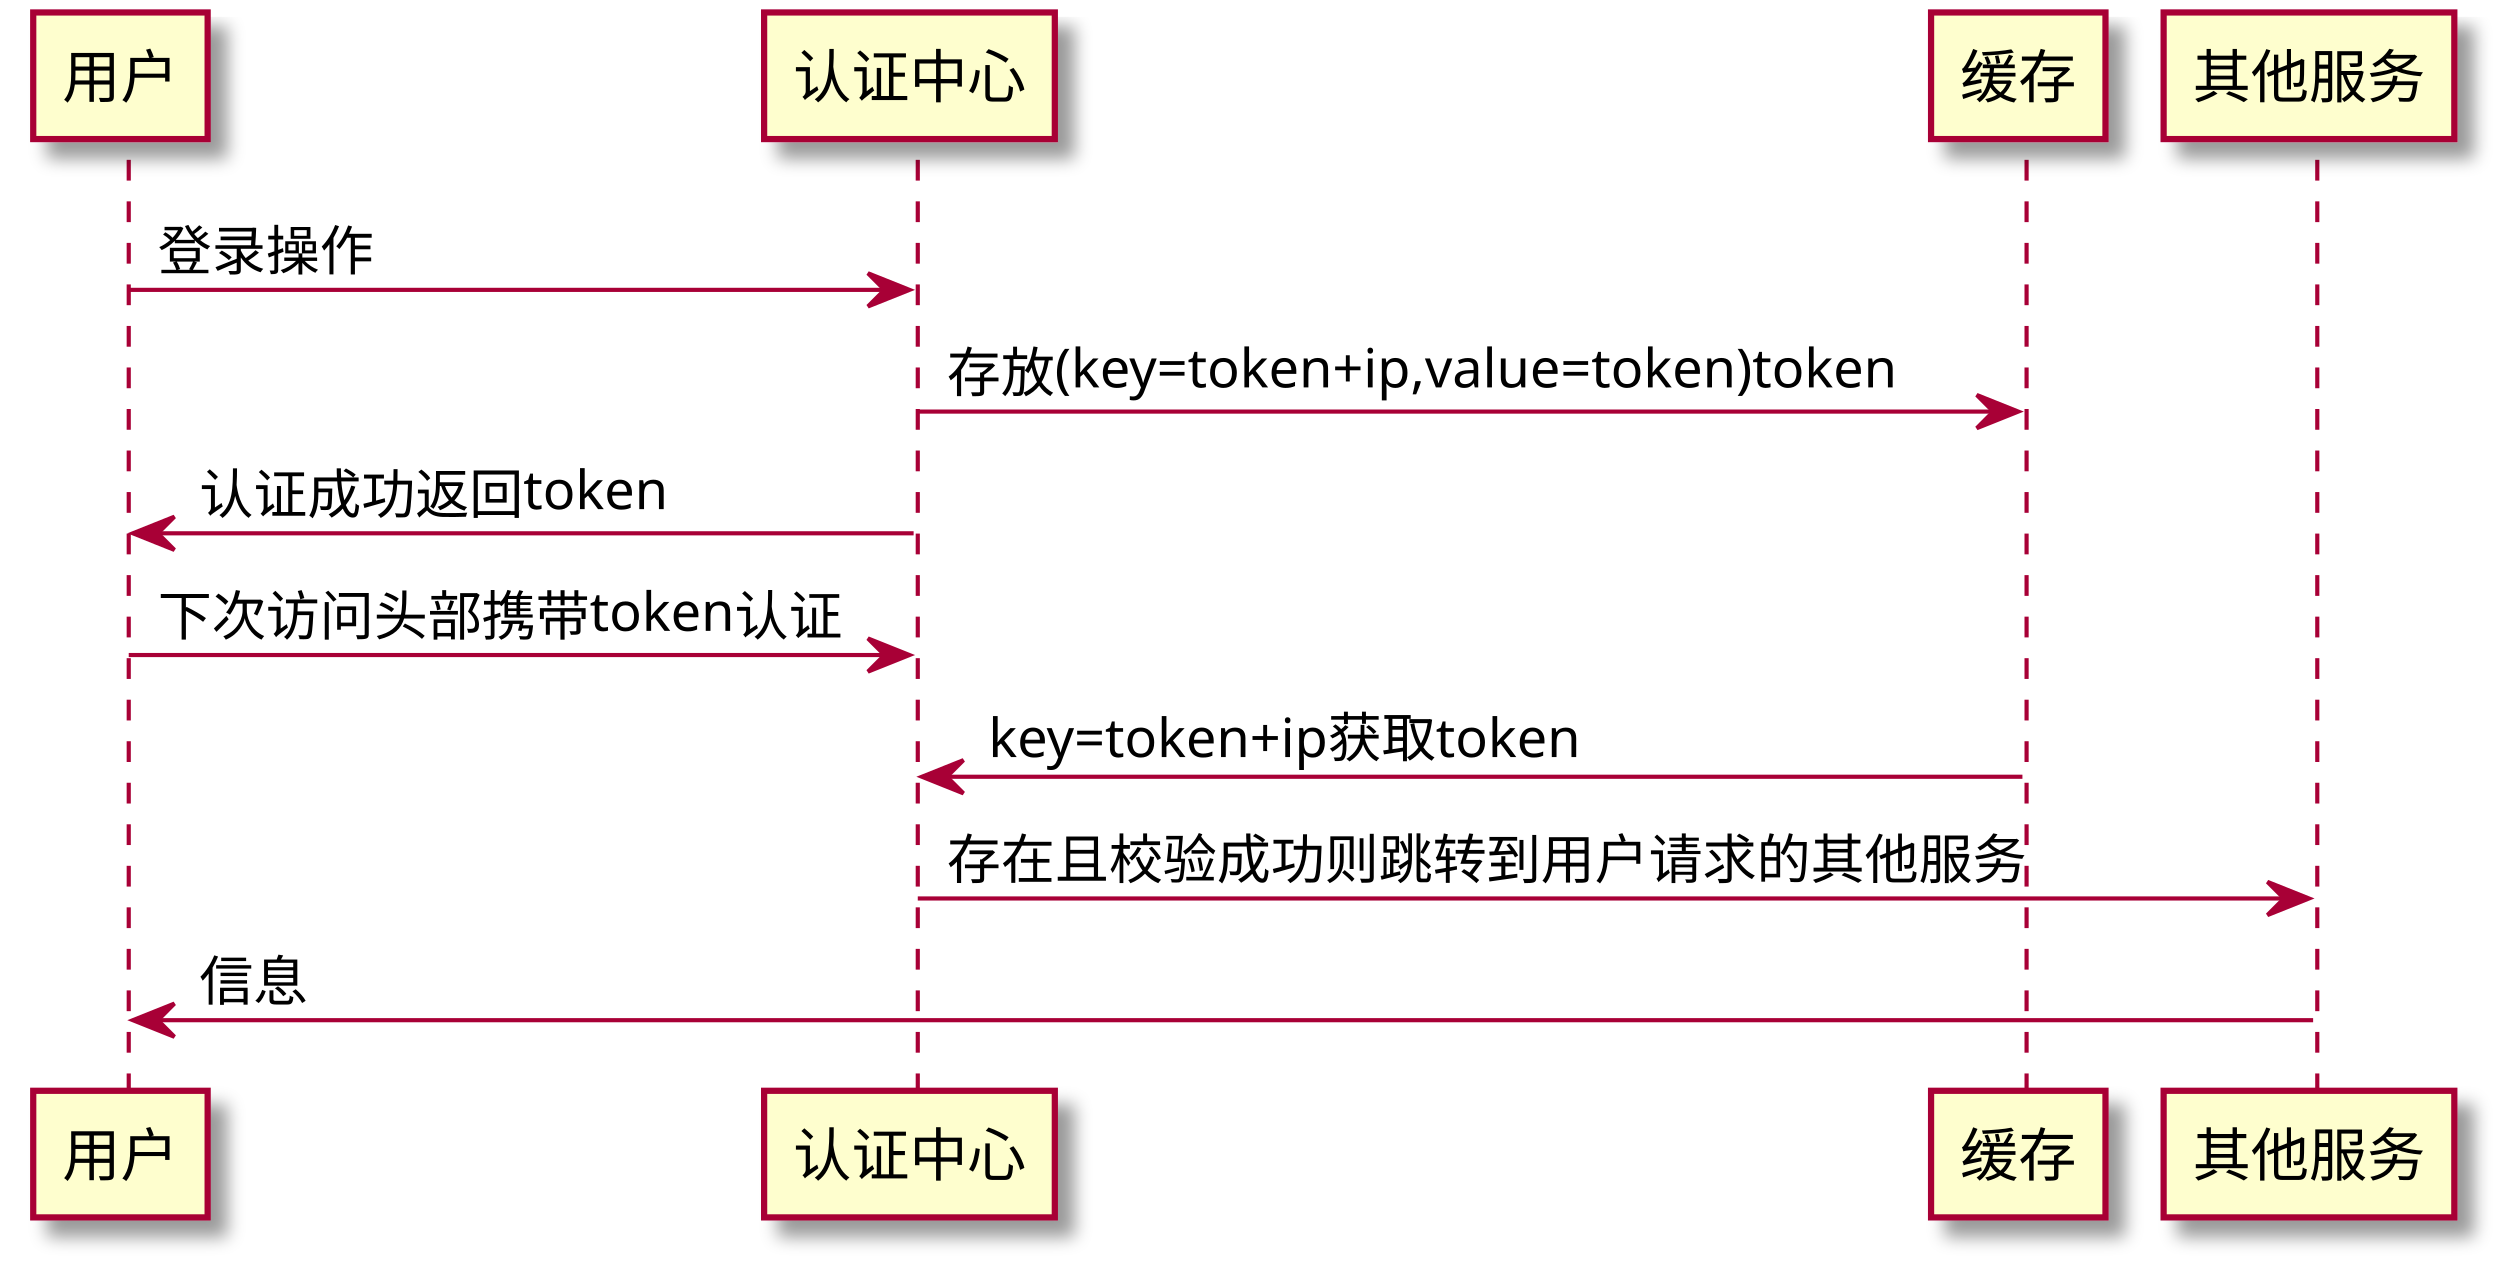
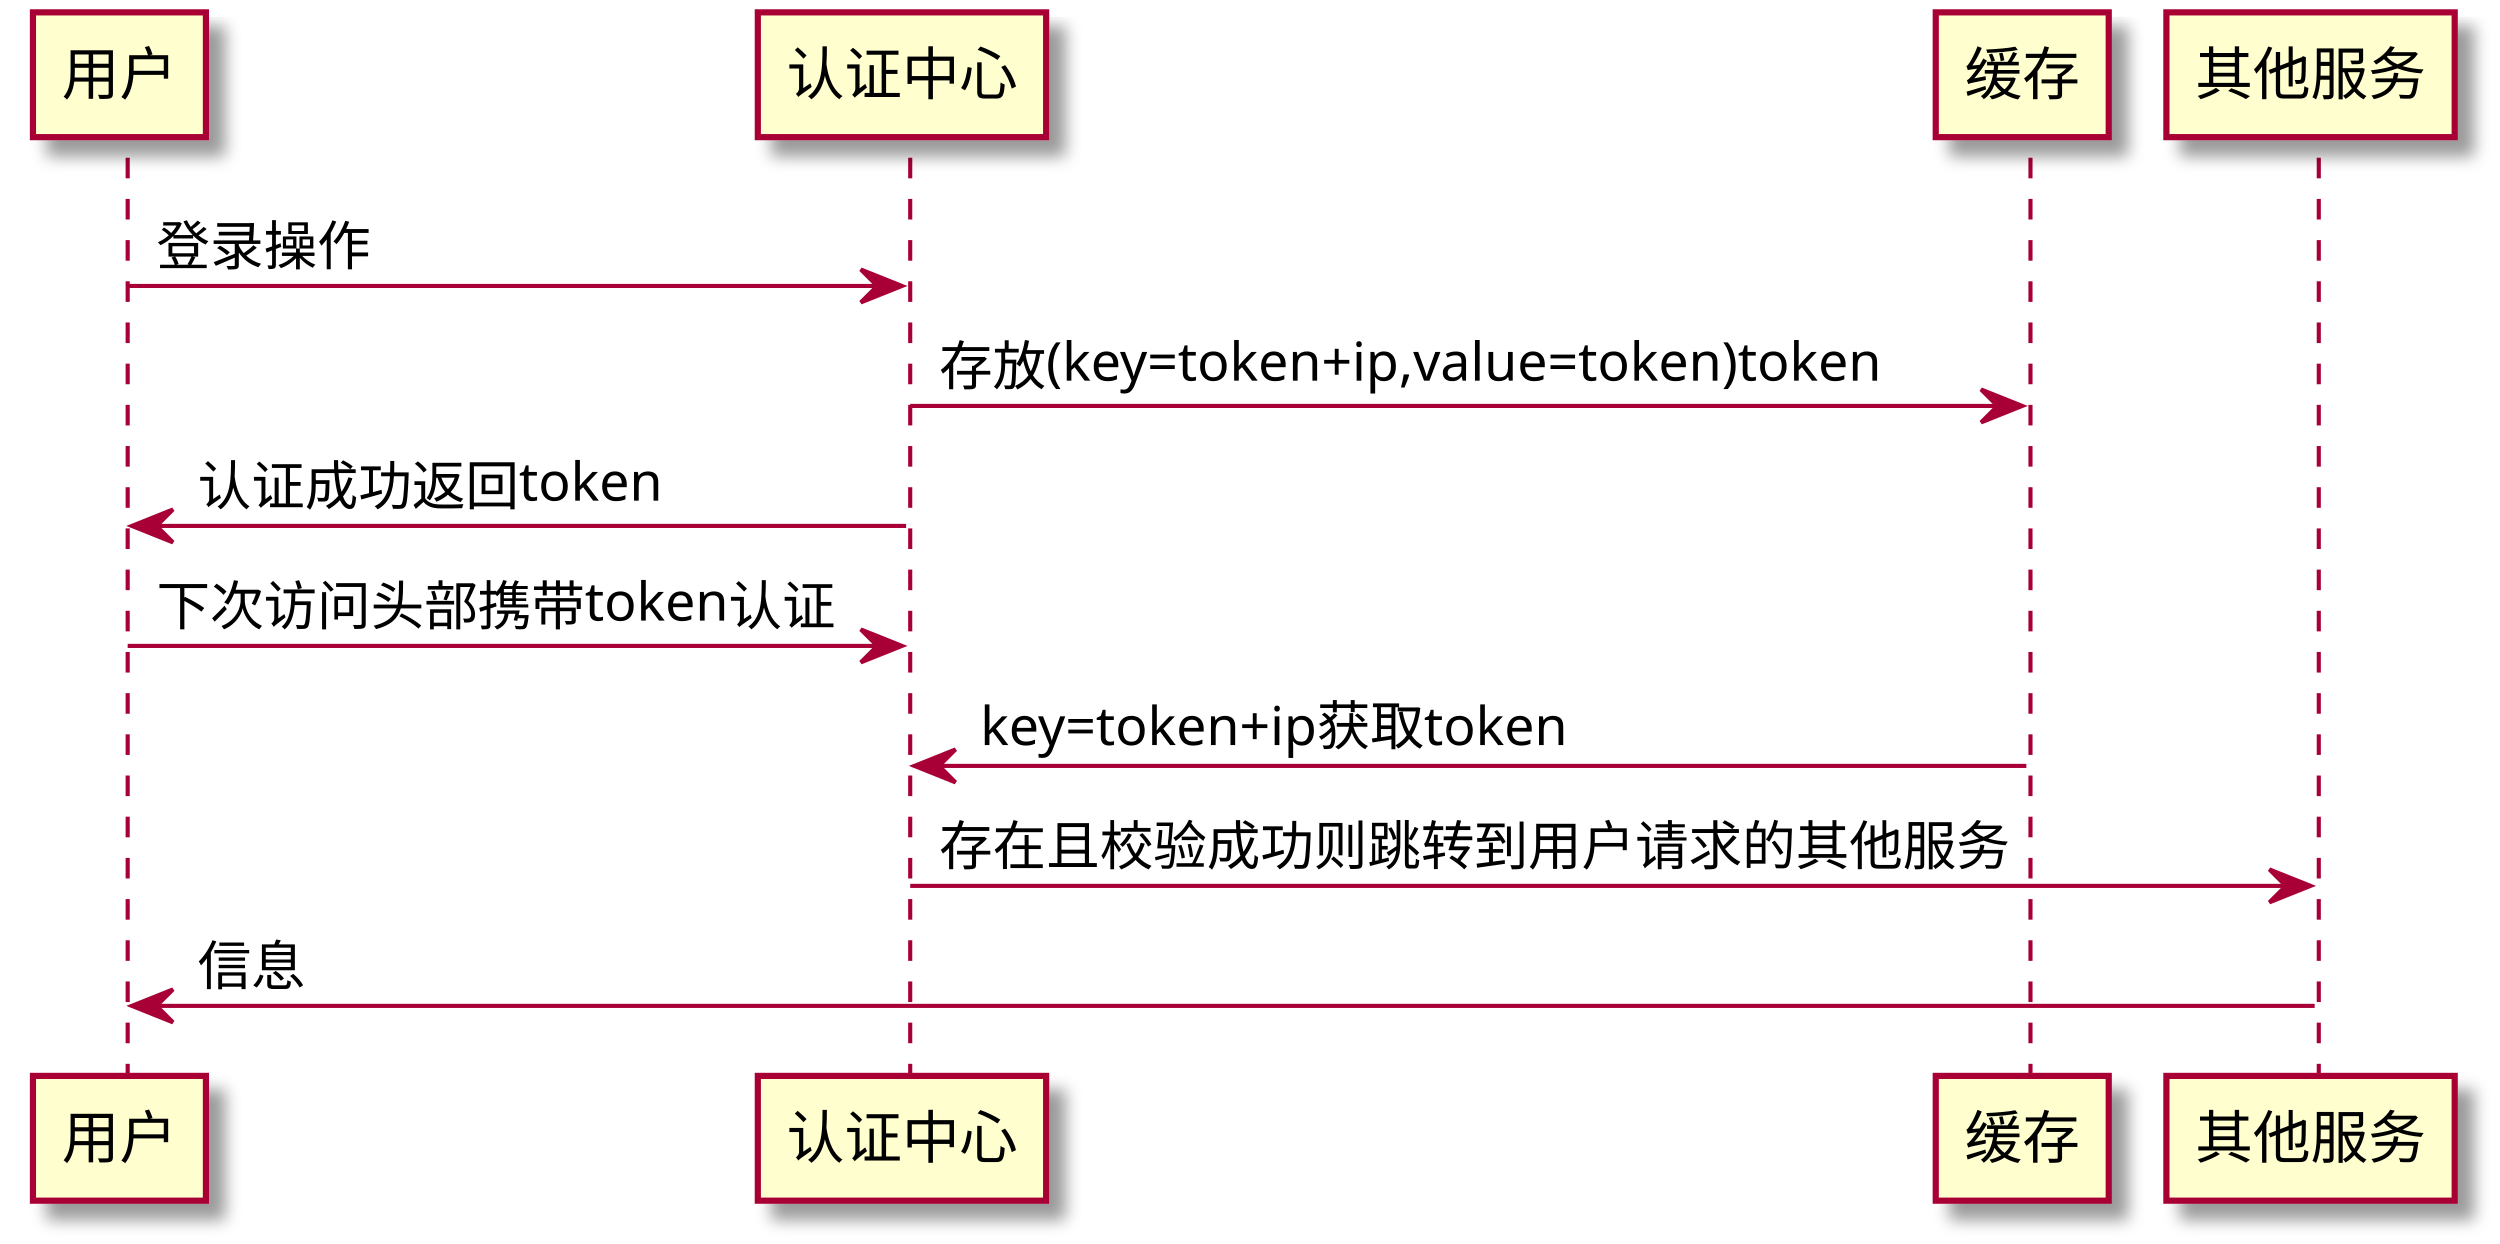
- <svg xmlns="http://www.w3.org/2000/svg" contentScriptType="application/ecmascript" contentStyleType="text/css" height="304px" preserveAspectRatio="none" style="width:602px;height:304px;" version="1.1" viewBox="0 0 602 304" width="602px" zoomAndPan="magnify">
+ <svg xmlns="http://www.w3.org/2000/svg" contentScriptType="application/ecmascript" contentStyleType="text/css" height="302px" preserveAspectRatio="none" style="width:607px;height:302px;" version="1.1" viewBox="0 0 607 302" width="607px" zoomAndPan="magnify">
  <defs>
    <filter height="300%" id="f1oj5zwjq4wcrj" width="300%" x="-1" y="-1">
      <feGaussianBlur result="blurOut" stdDeviation="2.0" />
      <feColorMatrix in="blurOut" result="blurOut2" type="matrix" values="0 0 0 0 0 0 0 0 0 0 0 0 0 0 0 0 0 0 .4 0" />
      <feOffset dx="4.0" dy="4.0" in="blurOut2" result="blurOut3" />
      <feBlend in="SourceGraphic" in2="blurOut3" mode="normal" />
    </filter>
  </defs>
  <g>
-     <line style="stroke: #A80036; stroke-width: 1.0; stroke-dasharray: 5.0,5.0;" x1="31" x2="31" y1="38.488" y2="263.662" />
-     <line style="stroke: #A80036; stroke-width: 1.0; stroke-dasharray: 5.0,5.0;" x1="221" x2="221" y1="38.488" y2="263.662" />
-     <line style="stroke: #A80036; stroke-width: 1.0; stroke-dasharray: 5.0,5.0;" x1="488" x2="488" y1="38.488" y2="263.662" />
-     <line style="stroke: #A80036; stroke-width: 1.0; stroke-dasharray: 5.0,5.0;" x1="558" x2="558" y1="38.488" y2="263.662" />
-     <rect fill="#FEFECE" filter="url(#f1oj5zwjq4wcrj)" height="30.488" style="stroke: #A80036; stroke-width: 1.5;" width="42" x="8" y="3" />
-     <text fill="#000000" font-family="sans-serif" font-size="14" lengthAdjust="spacingAndGlyphs" textLength="28" x="15" y="23.535">用户</text>
-     <rect fill="#FEFECE" filter="url(#f1oj5zwjq4wcrj)" height="30.488" style="stroke: #A80036; stroke-width: 1.5;" width="42" x="8" y="262.662" />
-     <text fill="#000000" font-family="sans-serif" font-size="14" lengthAdjust="spacingAndGlyphs" textLength="28" x="15" y="283.197">用户</text>
-     <rect fill="#FEFECE" filter="url(#f1oj5zwjq4wcrj)" height="30.488" style="stroke: #A80036; stroke-width: 1.5;" width="70" x="184" y="3" />
-     <text fill="#000000" font-family="sans-serif" font-size="14" lengthAdjust="spacingAndGlyphs" textLength="56" x="191" y="23.535">认证中心</text>
-     <rect fill="#FEFECE" filter="url(#f1oj5zwjq4wcrj)" height="30.488" style="stroke: #A80036; stroke-width: 1.5;" width="70" x="184" y="262.662" />
-     <text fill="#000000" font-family="sans-serif" font-size="14" lengthAdjust="spacingAndGlyphs" textLength="56" x="191" y="283.197">认证中心</text>
-     <rect fill="#FEFECE" filter="url(#f1oj5zwjq4wcrj)" height="30.488" style="stroke: #A80036; stroke-width: 1.5;" width="42" x="465" y="3" />
-     <text fill="#000000" font-family="sans-serif" font-size="14" lengthAdjust="spacingAndGlyphs" textLength="28" x="472" y="23.535">缓存</text>
-     <rect fill="#FEFECE" filter="url(#f1oj5zwjq4wcrj)" height="30.488" style="stroke: #A80036; stroke-width: 1.5;" width="42" x="465" y="262.662" />
-     <text fill="#000000" font-family="sans-serif" font-size="14" lengthAdjust="spacingAndGlyphs" textLength="28" x="472" y="283.197">缓存</text>
-     <rect fill="#FEFECE" filter="url(#f1oj5zwjq4wcrj)" height="30.488" style="stroke: #A80036; stroke-width: 1.5;" width="70" x="521" y="3" />
-     <text fill="#000000" font-family="sans-serif" font-size="14" lengthAdjust="spacingAndGlyphs" textLength="56" x="528" y="23.535">其他服务</text>
-     <rect fill="#FEFECE" filter="url(#f1oj5zwjq4wcrj)" height="30.488" style="stroke: #A80036; stroke-width: 1.5;" width="70" x="521" y="262.662" />
-     <text fill="#000000" font-family="sans-serif" font-size="14" lengthAdjust="spacingAndGlyphs" textLength="56" x="528" y="283.197">其他服务</text>
-     <polygon fill="#A80036" points="209,65.799,219,69.799,209,73.799,213,69.799" style="stroke: #A80036; stroke-width: 1.0;" />
-     <line style="stroke: #A80036; stroke-width: 1.0;" x1="31" x2="215" y1="69.799" y2="69.799" />
-     <text fill="#000000" font-family="sans-serif" font-size="13" lengthAdjust="spacingAndGlyphs" textLength="52" x="38" y="65.057">登录操作</text>
-     <polygon fill="#A80036" points="476,95.109,486,99.109,476,103.109,480,99.109" style="stroke: #A80036; stroke-width: 1.0;" />
-     <line style="stroke: #A80036; stroke-width: 1.0;" x1="221" x2="482" y1="99.109" y2="99.109" />
-     <text fill="#000000" font-family="sans-serif" font-size="13" lengthAdjust="spacingAndGlyphs" textLength="243" x="228" y="94.367">存放(key=token+ip,value=token)token</text>
-     <polygon fill="#A80036" points="42,124.42,32,128.42,42,132.42,38,128.42" style="stroke: #A80036; stroke-width: 1.0;" />
-     <line style="stroke: #A80036; stroke-width: 1.0;" x1="36" x2="220" y1="128.42" y2="128.42" />
-     <text fill="#000000" font-family="sans-serif" font-size="13" lengthAdjust="spacingAndGlyphs" textLength="114" x="48" y="123.678">认证成功返回token</text>
-     <polygon fill="#A80036" points="209,153.731,219,157.731,209,161.731,213,157.731" style="stroke: #A80036; stroke-width: 1.0;" />
-     <line style="stroke: #A80036; stroke-width: 1.0;" x1="31" x2="215" y1="157.731" y2="157.731" />
-     <text fill="#000000" font-family="sans-serif" font-size="13" lengthAdjust="spacingAndGlyphs" textLength="166" x="38" y="152.988">下次访问头部携带token认证</text>
-     <polygon fill="#A80036" points="232,183.041,222,187.041,232,191.041,228,187.041" style="stroke: #A80036; stroke-width: 1.0;" />
-     <line style="stroke: #A80036; stroke-width: 1.0;" x1="226" x2="487" y1="187.041" y2="187.041" />
-     <text fill="#000000" font-family="sans-serif" font-size="13" lengthAdjust="spacingAndGlyphs" textLength="152" x="238" y="182.299">key=token+ip获取token</text>
-     <polygon fill="#A80036" points="546,212.352,556,216.352,546,220.352,550,216.352" style="stroke: #A80036; stroke-width: 1.0;" />
-     <line style="stroke: #A80036; stroke-width: 1.0;" x1="221" x2="552" y1="216.352" y2="216.352" />
-     <text fill="#000000" font-family="sans-serif" font-size="13" lengthAdjust="spacingAndGlyphs" textLength="260" x="228" y="211.609">存在且校验成功则跳转到用户请求的其他服务</text>
-     <polygon fill="#A80036" points="42,241.662,32,245.662,42,249.662,38,245.662" style="stroke: #A80036; stroke-width: 1.0;" />
-     <line style="stroke: #A80036; stroke-width: 1.0;" x1="36" x2="557" y1="245.662" y2="245.662" />
-     <text fill="#000000" font-family="sans-serif" font-size="13" lengthAdjust="spacingAndGlyphs" textLength="26" x="48" y="240.92">信息</text>
+     <line style="stroke: #A80036; stroke-width: 1.0; stroke-dasharray: 5.0,5.0;" x1="31" x2="31" y1="38.297" y2="262.227" />
+     <line style="stroke: #A80036; stroke-width: 1.0; stroke-dasharray: 5.0,5.0;" x1="221" x2="221" y1="38.297" y2="262.227" />
+     <line style="stroke: #A80036; stroke-width: 1.0; stroke-dasharray: 5.0,5.0;" x1="493" x2="493" y1="38.297" y2="262.227" />
+     <line style="stroke: #A80036; stroke-width: 1.0; stroke-dasharray: 5.0,5.0;" x1="563" x2="563" y1="38.297" y2="262.227" />
+     <rect fill="#FEFECE" filter="url(#f1oj5zwjq4wcrj)" height="30.297" style="stroke: #A80036; stroke-width: 1.5;" width="42" x="8" y="3" />
+     <text fill="#000000" font-family="sans-serif" font-size="14" lengthAdjust="spacingAndGlyphs" textLength="28" x="15" y="22.995">用户</text>
+     <rect fill="#FEFECE" filter="url(#f1oj5zwjq4wcrj)" height="30.297" style="stroke: #A80036; stroke-width: 1.5;" width="42" x="8" y="261.227" />
+     <text fill="#000000" font-family="sans-serif" font-size="14" lengthAdjust="spacingAndGlyphs" textLength="28" x="15" y="281.222">用户</text>
+     <rect fill="#FEFECE" filter="url(#f1oj5zwjq4wcrj)" height="30.297" style="stroke: #A80036; stroke-width: 1.5;" width="70" x="184" y="3" />
+     <text fill="#000000" font-family="sans-serif" font-size="14" lengthAdjust="spacingAndGlyphs" textLength="56" x="191" y="22.995">认证中心</text>
+     <rect fill="#FEFECE" filter="url(#f1oj5zwjq4wcrj)" height="30.297" style="stroke: #A80036; stroke-width: 1.5;" width="70" x="184" y="261.227" />
+     <text fill="#000000" font-family="sans-serif" font-size="14" lengthAdjust="spacingAndGlyphs" textLength="56" x="191" y="281.222">认证中心</text>
+     <rect fill="#FEFECE" filter="url(#f1oj5zwjq4wcrj)" height="30.297" style="stroke: #A80036; stroke-width: 1.5;" width="42" x="470" y="3" />
+     <text fill="#000000" font-family="sans-serif" font-size="14" lengthAdjust="spacingAndGlyphs" textLength="28" x="477" y="22.995">缓存</text>
+     <rect fill="#FEFECE" filter="url(#f1oj5zwjq4wcrj)" height="30.297" style="stroke: #A80036; stroke-width: 1.5;" width="42" x="470" y="261.227" />
+     <text fill="#000000" font-family="sans-serif" font-size="14" lengthAdjust="spacingAndGlyphs" textLength="28" x="477" y="281.222">缓存</text>
+     <rect fill="#FEFECE" filter="url(#f1oj5zwjq4wcrj)" height="30.297" style="stroke: #A80036; stroke-width: 1.5;" width="70" x="526" y="3" />
+     <text fill="#000000" font-family="sans-serif" font-size="14" lengthAdjust="spacingAndGlyphs" textLength="56" x="533" y="22.995">其他服务</text>
+     <rect fill="#FEFECE" filter="url(#f1oj5zwjq4wcrj)" height="30.297" style="stroke: #A80036; stroke-width: 1.5;" width="70" x="526" y="261.227" />
+     <text fill="#000000" font-family="sans-serif" font-size="14" lengthAdjust="spacingAndGlyphs" textLength="56" x="533" y="281.222">其他服务</text>
+     <polygon fill="#A80036" points="209,65.43,219,69.43,209,73.43,213,69.43" style="stroke: #A80036; stroke-width: 1.0;" />
+     <line style="stroke: #A80036; stroke-width: 1.0;" x1="31" x2="215" y1="69.43" y2="69.43" />
+     <text fill="#000000" font-family="sans-serif" font-size="13" lengthAdjust="spacingAndGlyphs" textLength="52" x="38" y="64.364">登录操作</text>
+     <polygon fill="#A80036" points="481,94.562,491,98.562,481,102.562,485,98.562" style="stroke: #A80036; stroke-width: 1.0;" />
+     <line style="stroke: #A80036; stroke-width: 1.0;" x1="221" x2="487" y1="98.562" y2="98.562" />
+     <text fill="#000000" font-family="sans-serif" font-size="13" lengthAdjust="spacingAndGlyphs" textLength="248" x="228" y="93.497">存放(key=token+ip,value=token)token</text>
+     <polygon fill="#A80036" points="42,123.695,32,127.695,42,131.695,38,127.695" style="stroke: #A80036; stroke-width: 1.0;" />
+     <line style="stroke: #A80036; stroke-width: 1.0;" x1="36" x2="220" y1="127.695" y2="127.695" />
+     <text fill="#000000" font-family="sans-serif" font-size="13" lengthAdjust="spacingAndGlyphs" textLength="114" x="48" y="122.629">认证成功返回token</text>
+     <polygon fill="#A80036" points="209,152.828,219,156.828,209,160.828,213,156.828" style="stroke: #A80036; stroke-width: 1.0;" />
+     <line style="stroke: #A80036; stroke-width: 1.0;" x1="31" x2="215" y1="156.828" y2="156.828" />
+     <text fill="#000000" font-family="sans-serif" font-size="13" lengthAdjust="spacingAndGlyphs" textLength="166" x="38" y="151.762">下次访问头部携带token认证</text>
+     <polygon fill="#A80036" points="232,181.961,222,185.961,232,189.961,228,185.961" style="stroke: #A80036; stroke-width: 1.0;" />
+     <line style="stroke: #A80036; stroke-width: 1.0;" x1="226" x2="492" y1="185.961" y2="185.961" />
+     <text fill="#000000" font-family="sans-serif" font-size="13" lengthAdjust="spacingAndGlyphs" textLength="153" x="238" y="180.895">key=token+ip获取token</text>
+     <polygon fill="#A80036" points="551,211.094,561,215.094,551,219.094,555,215.094" style="stroke: #A80036; stroke-width: 1.0;" />
+     <line style="stroke: #A80036; stroke-width: 1.0;" x1="221" x2="557" y1="215.094" y2="215.094" />
+     <text fill="#000000" font-family="sans-serif" font-size="13" lengthAdjust="spacingAndGlyphs" textLength="260" x="228" y="210.028">存在且校验成功则跳转到用户请求的其他服务</text>
+     <polygon fill="#A80036" points="42,240.227,32,244.227,42,248.227,38,244.227" style="stroke: #A80036; stroke-width: 1.0;" />
+     <line style="stroke: #A80036; stroke-width: 1.0;" x1="36" x2="562" y1="244.227" y2="244.227" />
+     <text fill="#000000" font-family="sans-serif" font-size="13" lengthAdjust="spacingAndGlyphs" textLength="26" x="48" y="239.161">信息</text>
  </g>
</svg>
